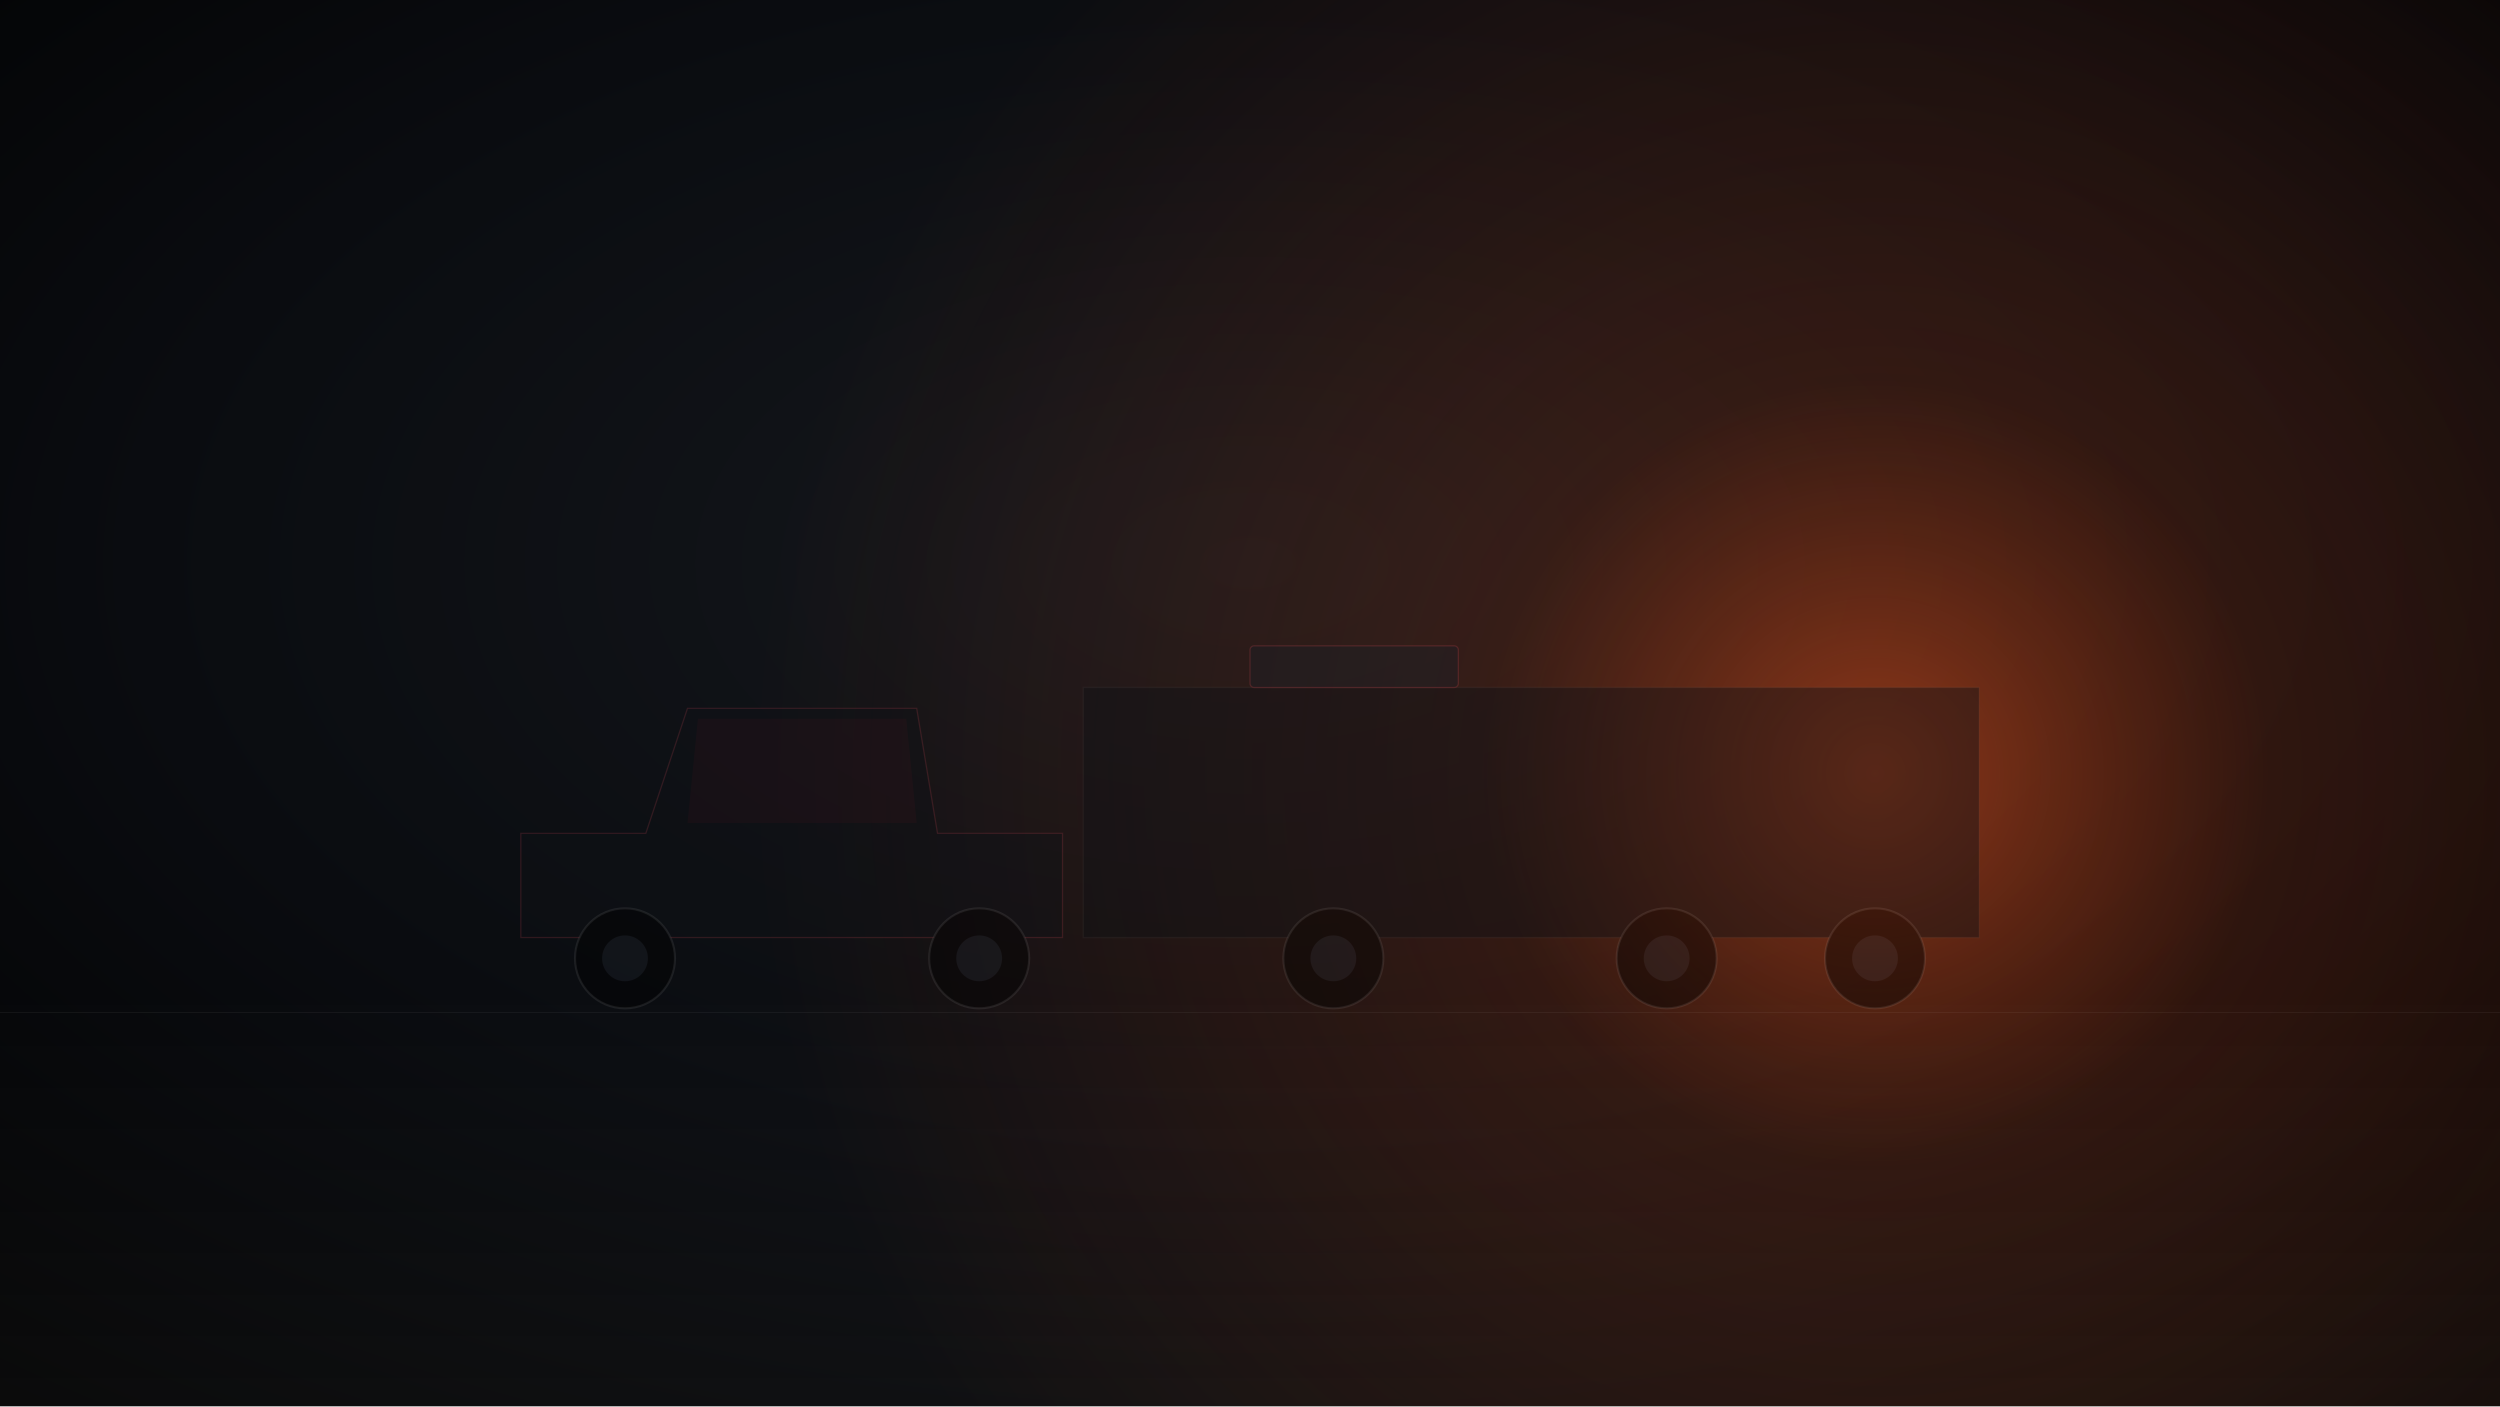
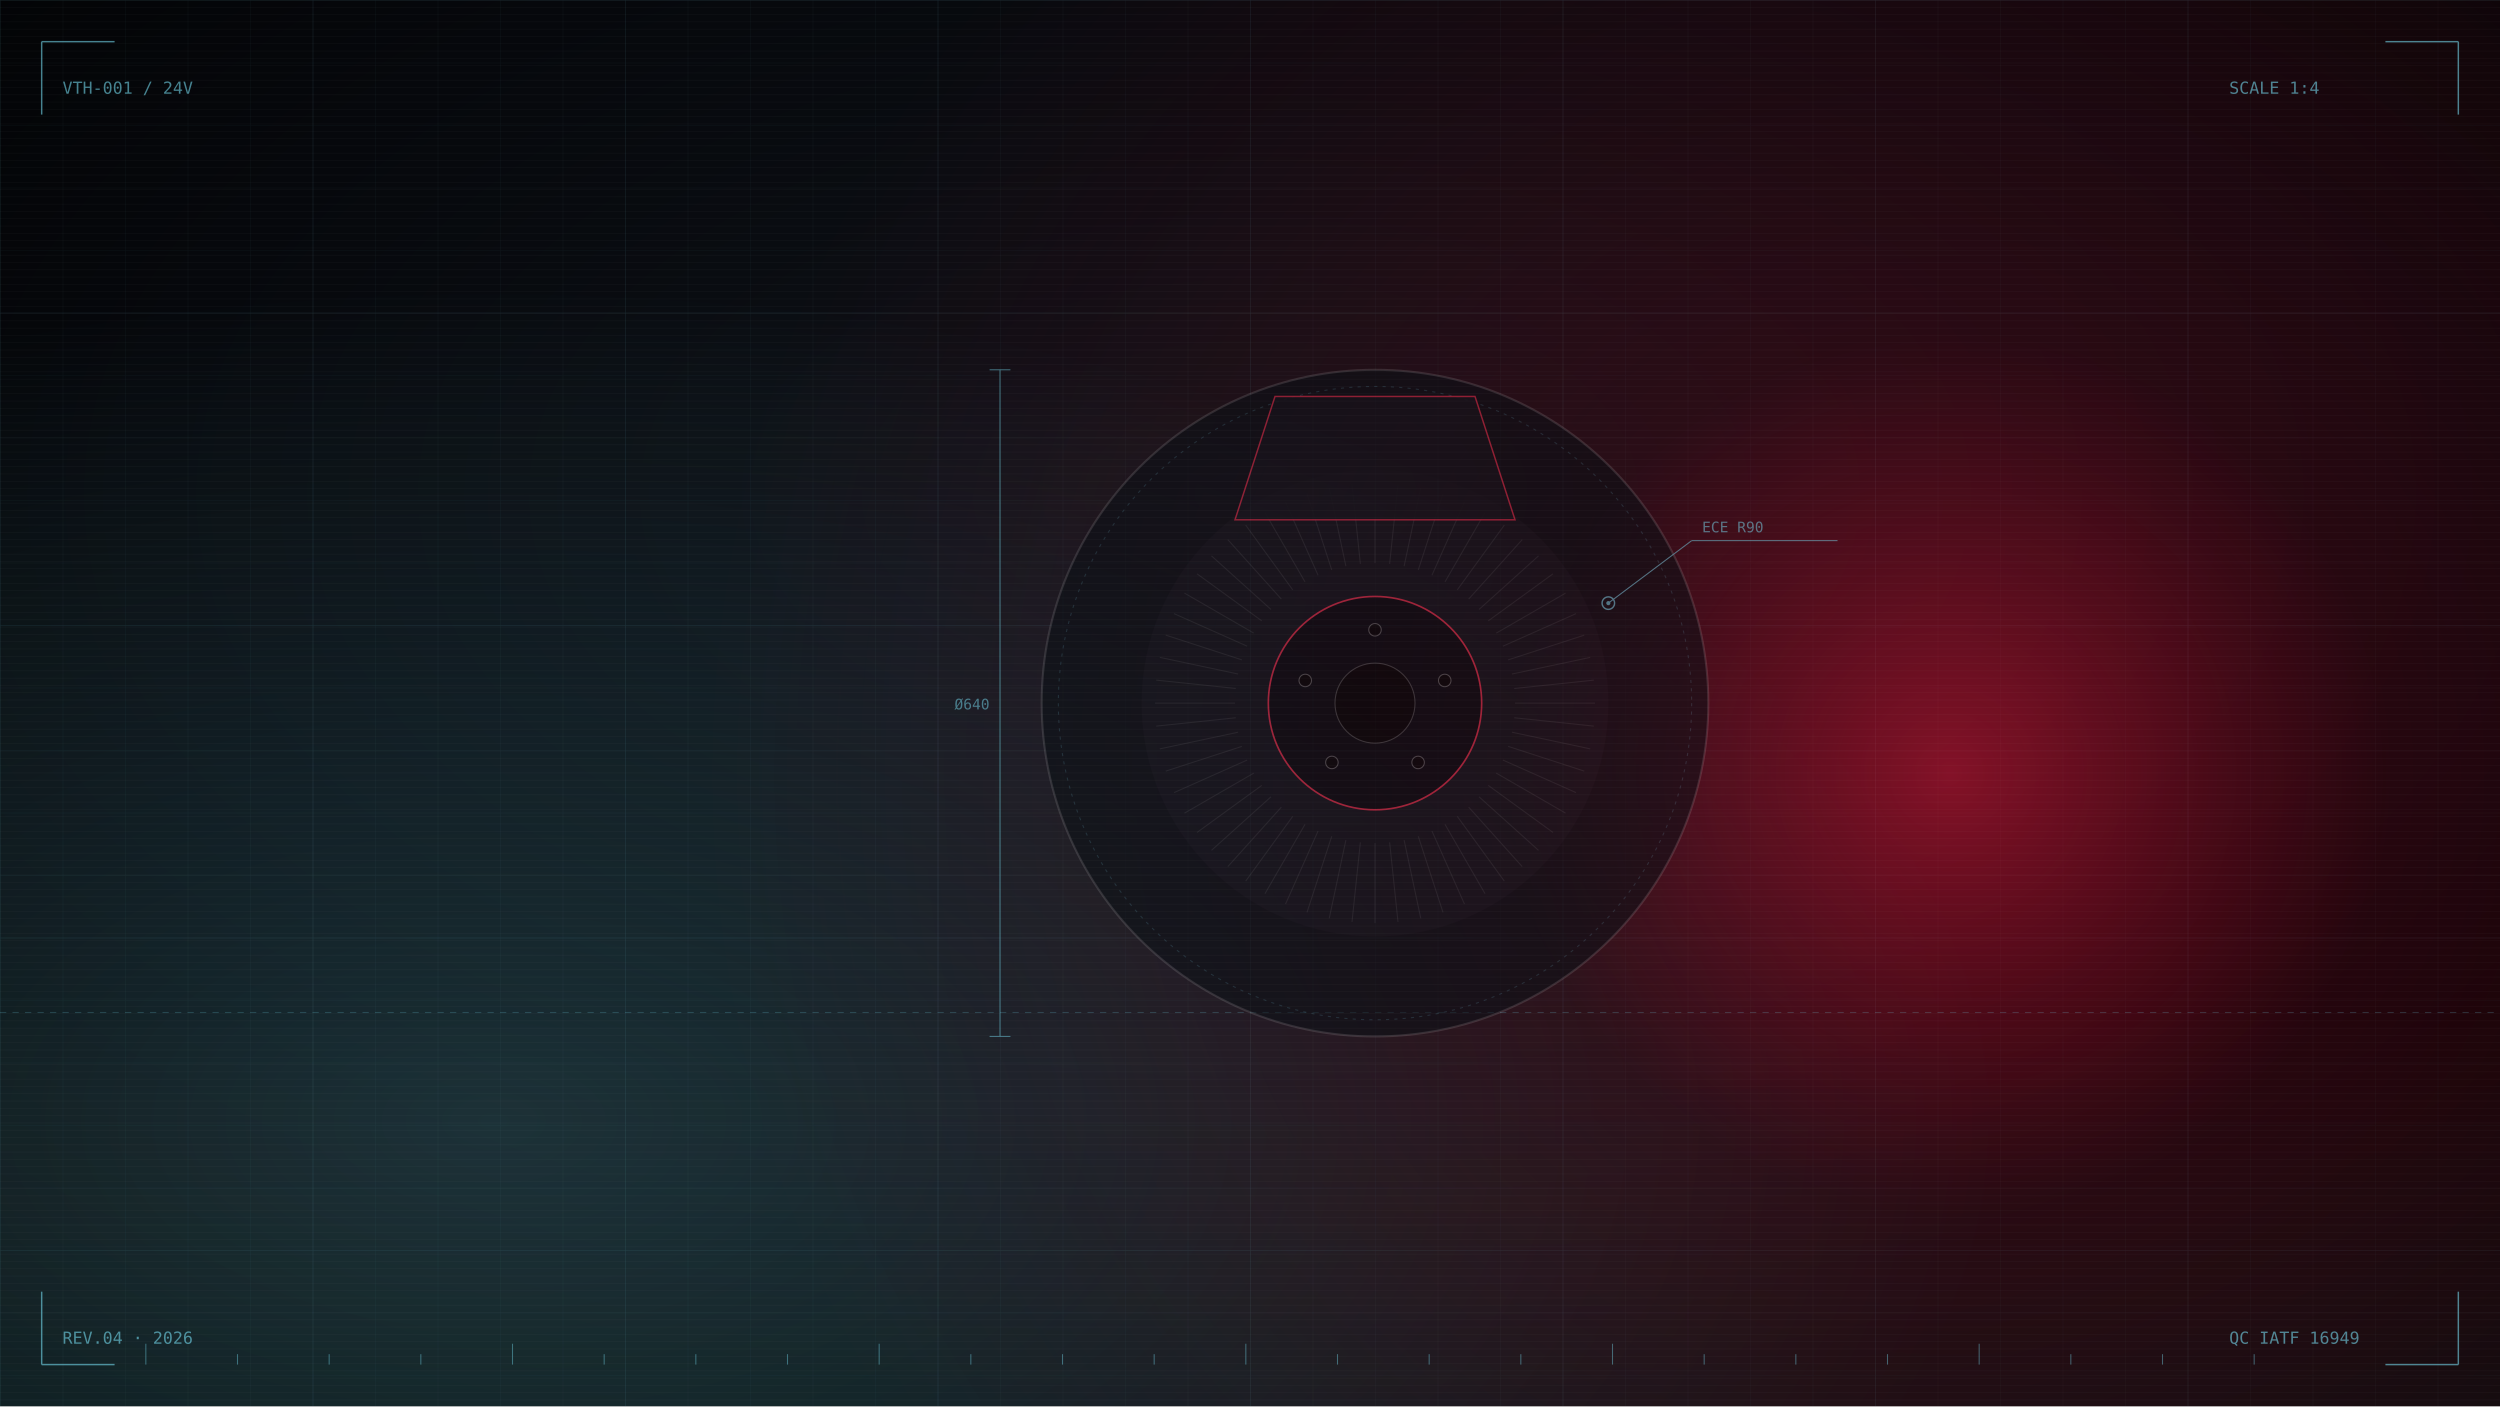
<svg xmlns="http://www.w3.org/2000/svg" viewBox="0 0 2400 1350" width="2400" height="1350" role="img" preserveAspectRatio="xMidYMid slice">
  <defs>
-     <radialGradient id="bgrad" cx="50%" cy="40%" r="80%">
-       <stop offset="0%" stop-color="#15181d" />
-       <stop offset="55%" stop-color="#0a0c10" />
+     <pattern id="grid" width="60" height="60" patternUnits="userSpaceOnUse">
+       <path d="M 60 0 L 0 0 0 60" fill="none" stroke="rgba(123,233,255,0.05)" stroke-width="1" />
+     </pattern>
+     <pattern id="gridMajor" width="300" height="300" patternUnits="userSpaceOnUse">
+       <path d="M 300 0 L 0 0 0 300" fill="none" stroke="rgba(123,233,255,0.08)" stroke-width="1" />
+     </pattern>
+     <radialGradient id="bgrad" cx="50%" cy="35%" r="80%">
+       <stop offset="0%" stop-color="#0e1218" />
+       <stop offset="55%" stop-color="#06080c" />
      <stop offset="100%" stop-color="#000" />
    </radialGradient>
-     <radialGradient id="glow" cx="1800" cy="742.5" r="1080" gradientUnits="userSpaceOnUse">
-       <stop offset="0%" stop-color="hsla(16, 95%, 55%, 0.55)" />
-       <stop offset="35%" stop-color="hsla(16, 90%, 45%, 0.18)" />
-       <stop offset="100%" stop-color="hsla(16, 90%, 45%, 0)" />
+     <radialGradient id="glow" cx="1872" cy="742.5" r="1200" gradientUnits="userSpaceOnUse">
+       <stop offset="0%" stop-color="hsla(350, 100%, 55%, 0.5)" />
+       <stop offset="35%" stop-color="hsla(350, 95%, 45%, 0.15)" />
+       <stop offset="100%" stop-color="hsla(350, 90%, 45%, 0)" />
+     </radialGradient>
+     <radialGradient id="cyanGlow" cx="20%" cy="80%" r="60%">
+       <stop offset="0%" stop-color="rgba(123,233,255,0.18)" />
+       <stop offset="100%" stop-color="rgba(123,233,255,0)" />
    </radialGradient>
    <linearGradient id="floor" x1="0" y1="0" x2="0" y2="1">
      <stop offset="0%" stop-color="rgba(255,255,255,0)" />
-       <stop offset="100%" stop-color="rgba(255,255,255,0.04)" />
+       <stop offset="100%" stop-color="rgba(123,233,255,0.05)" />
    </linearGradient>
    <filter id="soft">
-       <feGaussianBlur stdDeviation="2" />
+       <feGaussianBlur stdDeviation="3" />
+     </filter>
+     <filter id="bloom">
+       <feGaussianBlur stdDeviation="6" />
    </filter>
  </defs>
  <rect width="2400" height="1350" fill="url(#bgrad)" />
+   <rect width="2400" height="1350" fill="url(#grid)" />
+   <rect width="2400" height="1350" fill="url(#gridMajor)" />
+   <rect width="2400" height="1350" fill="url(#cyanGlow)" />
  <rect width="2400" height="1350" fill="url(#glow)" />
-   <rect y="945" width="2400" height="405" fill="url(#floor)" />
-   <g opacity="0.5">
-     <g transform="translate(500, 540)" opacity="0.85">
-       <path d="M0,260 L120,260 L160,140 L380,140 L400,260 L520,260 L520,360 L0,360 Z" fill="#0d1014" stroke="rgba(255,80,100,0.35)" stroke-width="1.2" />
-       <path d="M170,150 L370,150 L380,250 L160,250 Z" fill="rgba(200,16,46,0.12)" />
-       <rect x="540" y="120" width="860" height="240" fill="#0d1014" stroke="rgba(255,255,255,0.08)" stroke-width="1.2" />
-       <rect x="700" y="80" width="200" height="40" rx="4" fill="#1a1d24" stroke="rgba(255,80,100,0.4)" stroke-width="1.2" />
-       <circle cx="100" cy="380" r="48" fill="#000" stroke="rgba(255,255,255,0.18)" stroke-width="2" />
-       <circle cx="100" cy="380" r="22" fill="#1a1d24" />
-       <circle cx="440" cy="380" r="48" fill="#000" stroke="rgba(255,255,255,0.18)" stroke-width="2" />
-       <circle cx="440" cy="380" r="22" fill="#1a1d24" />
-       <circle cx="780" cy="380" r="48" fill="#000" stroke="rgba(255,255,255,0.18)" stroke-width="2" />
-       <circle cx="780" cy="380" r="22" fill="#1a1d24" />
-       <circle cx="1100" cy="380" r="48" fill="#000" stroke="rgba(255,255,255,0.18)" stroke-width="2" />
-       <circle cx="1100" cy="380" r="22" fill="#1a1d24" />
-       <circle cx="1300" cy="380" r="48" fill="#000" stroke="rgba(255,255,255,0.18)" stroke-width="2" />
-       <circle cx="1300" cy="380" r="22" fill="#1a1d24" />
+   <line x1="0" y1="972" x2="2400" y2="972" stroke="rgba(123,233,255,0.18)" stroke-width="1" stroke-dasharray="6 6" />
+   <rect y="972" width="2400" height="378" fill="url(#floor)" />
+   <g opacity="0.55">
+     <g transform="translate(1320,675)">
+       <circle r="320" fill="#0a0e14" stroke="rgba(255,255,255,0.22)" stroke-width="2" />
+       <circle r="304" fill="none" stroke="rgba(123,233,255,0.25)" stroke-dasharray="3 5" />
+       <circle r="224" fill="#10141b" />
+       <circle r="102.4" fill="#06080c" stroke="#ff3050" stroke-width="1.6" />
+       <circle r="38.4" fill="#000" stroke="rgba(255,255,255,0.3)" />
+       <line x1="134.4" y1="0" x2="211.2" y2="0" stroke="rgba(255,255,255,0.12)" />
+       <line x1="133.664" y1="14.049" x2="210.043" y2="22.076" stroke="rgba(255,255,255,0.12)" />
+       <line x1="131.463" y1="27.943" x2="206.585" y2="43.911" stroke="rgba(255,255,255,0.12)" />
+       <line x1="127.822" y1="41.532" x2="200.863" y2="65.264" stroke="rgba(255,255,255,0.12)" />
+       <line x1="122.781" y1="54.665" x2="192.941" y2="85.903" stroke="rgba(255,255,255,0.12)" />
+       <line x1="116.394" y1="67.2" x2="182.905" y2="105.6" stroke="rgba(255,255,255,0.12)" />
+       <line x1="108.732" y1="78.998" x2="170.864" y2="124.14" stroke="rgba(255,255,255,0.12)" />
+       <line x1="99.879" y1="89.931" x2="156.952" y2="141.32" stroke="rgba(255,255,255,0.12)" />
+       <line x1="89.931" y1="99.879" x2="141.32" y2="156.952" stroke="rgba(255,255,255,0.12)" />
+       <line x1="78.998" y1="108.732" x2="124.14" y2="170.864" stroke="rgba(255,255,255,0.12)" />
+       <line x1="67.2" y1="116.394" x2="105.6" y2="182.905" stroke="rgba(255,255,255,0.12)" />
+       <line x1="54.665" y1="122.781" x2="85.903" y2="192.941" stroke="rgba(255,255,255,0.12)" />
+       <line x1="41.532" y1="127.822" x2="65.264" y2="200.863" stroke="rgba(255,255,255,0.12)" />
+       <line x1="27.943" y1="131.463" x2="43.911" y2="206.585" stroke="rgba(255,255,255,0.12)" />
+       <line x1="14.049" y1="133.664" x2="22.076" y2="210.043" stroke="rgba(255,255,255,0.12)" />
+       <line x1="3.807242139219442e-14" y1="134.4" x2="5.982809075916266e-14" y2="211.2" stroke="rgba(255,255,255,0.12)" />
+       <line x1="-14.049" y1="133.664" x2="-22.076" y2="210.043" stroke="rgba(255,255,255,0.12)" />
+       <line x1="-27.943" y1="131.463" x2="-43.911" y2="206.585" stroke="rgba(255,255,255,0.12)" />
+       <line x1="-41.532" y1="127.822" x2="-65.264" y2="200.863" stroke="rgba(255,255,255,0.12)" />
+       <line x1="-54.665" y1="122.781" x2="-85.903" y2="192.941" stroke="rgba(255,255,255,0.12)" />
+       <line x1="-67.2" y1="116.394" x2="-105.6" y2="182.905" stroke="rgba(255,255,255,0.12)" />
+       <line x1="-78.998" y1="108.732" x2="-124.14" y2="170.864" stroke="rgba(255,255,255,0.12)" />
+       <line x1="-89.931" y1="99.879" x2="-141.32" y2="156.952" stroke="rgba(255,255,255,0.12)" />
+       <line x1="-99.879" y1="89.931" x2="-156.952" y2="141.32" stroke="rgba(255,255,255,0.12)" />
+       <line x1="-108.732" y1="78.998" x2="-170.864" y2="124.14" stroke="rgba(255,255,255,0.12)" />
+       <line x1="-116.394" y1="67.2" x2="-182.905" y2="105.6" stroke="rgba(255,255,255,0.12)" />
+       <line x1="-122.781" y1="54.665" x2="-192.941" y2="85.903" stroke="rgba(255,255,255,0.12)" />
+       <line x1="-127.822" y1="41.532" x2="-200.863" y2="65.264" stroke="rgba(255,255,255,0.12)" />
+       <line x1="-131.463" y1="27.943" x2="-206.585" y2="43.911" stroke="rgba(255,255,255,0.12)" />
+       <line x1="-133.664" y1="14.049" x2="-210.043" y2="22.076" stroke="rgba(255,255,255,0.12)" />
+       <line x1="-134.4" y1="7.614484278438884e-14" x2="-211.2" y2="1.1965618151832533e-13" stroke="rgba(255,255,255,0.12)" />
+       <line x1="-133.664" y1="-14.049" x2="-210.043" y2="-22.076" stroke="rgba(255,255,255,0.12)" />
+       <line x1="-131.463" y1="-27.943" x2="-206.585" y2="-43.911" stroke="rgba(255,255,255,0.12)" />
+       <line x1="-127.822" y1="-41.532" x2="-200.863" y2="-65.264" stroke="rgba(255,255,255,0.12)" />
+       <line x1="-122.781" y1="-54.665" x2="-192.941" y2="-85.903" stroke="rgba(255,255,255,0.12)" />
+       <line x1="-116.394" y1="-67.2" x2="-182.905" y2="-105.6" stroke="rgba(255,255,255,0.12)" />
+       <line x1="-108.732" y1="-78.998" x2="-170.864" y2="-124.14" stroke="rgba(255,255,255,0.12)" />
+       <line x1="-99.879" y1="-89.931" x2="-156.952" y2="-141.32" stroke="rgba(255,255,255,0.12)" />
+       <line x1="-89.931" y1="-99.879" x2="-141.32" y2="-156.952" stroke="rgba(255,255,255,0.12)" />
+       <line x1="-78.998" y1="-108.732" x2="-124.14" y2="-170.864" stroke="rgba(255,255,255,0.12)" />
+       <line x1="-67.2" y1="-116.394" x2="-105.6" y2="-182.905" stroke="rgba(255,255,255,0.12)" />
+       <line x1="-54.665" y1="-122.781" x2="-85.903" y2="-192.941" stroke="rgba(255,255,255,0.12)" />
+       <line x1="-41.532" y1="-127.822" x2="-65.264" y2="-200.863" stroke="rgba(255,255,255,0.12)" />
+       <line x1="-27.943" y1="-131.463" x2="-43.911" y2="-206.585" stroke="rgba(255,255,255,0.12)" />
+       <line x1="-14.049" y1="-133.664" x2="-22.076" y2="-210.043" stroke="rgba(255,255,255,0.12)" />
+       <line x1="-2.4688879470810638e-14" y1="-134.4" x2="-3.8796810596988144e-14" y2="-211.2" stroke="rgba(255,255,255,0.12)" />
+       <line x1="14.049" y1="-133.664" x2="22.076" y2="-210.043" stroke="rgba(255,255,255,0.12)" />
+       <line x1="27.943" y1="-131.463" x2="43.911" y2="-206.585" stroke="rgba(255,255,255,0.12)" />
+       <line x1="41.532" y1="-127.822" x2="65.264" y2="-200.863" stroke="rgba(255,255,255,0.12)" />
+       <line x1="54.665" y1="-122.781" x2="85.903" y2="-192.941" stroke="rgba(255,255,255,0.12)" />
+       <line x1="67.2" y1="-116.394" x2="105.6" y2="-182.905" stroke="rgba(255,255,255,0.12)" />
+       <line x1="78.998" y1="-108.732" x2="124.14" y2="-170.864" stroke="rgba(255,255,255,0.12)" />
+       <line x1="89.931" y1="-99.879" x2="141.32" y2="-156.952" stroke="rgba(255,255,255,0.12)" />
+       <line x1="99.879" y1="-89.931" x2="156.952" y2="-141.32" stroke="rgba(255,255,255,0.12)" />
+       <line x1="108.732" y1="-78.998" x2="170.864" y2="-124.14" stroke="rgba(255,255,255,0.12)" />
+       <line x1="116.394" y1="-67.2" x2="182.905" y2="-105.6" stroke="rgba(255,255,255,0.12)" />
+       <line x1="122.781" y1="-54.665" x2="192.941" y2="-85.903" stroke="rgba(255,255,255,0.12)" />
+       <line x1="127.822" y1="-41.532" x2="200.863" y2="-65.264" stroke="rgba(255,255,255,0.12)" />
+       <line x1="131.463" y1="-27.943" x2="206.585" y2="-43.911" stroke="rgba(255,255,255,0.12)" />
+       <line x1="133.664" y1="-14.049" x2="210.043" y2="-22.076" stroke="rgba(255,255,255,0.12)" />
+       <circle cx="4.310756732998683e-15" cy="-70.4" r="6" fill="#000" stroke="rgba(255,255,255,0.4)" />
+       <circle cx="66.954" cy="-21.755" r="6" fill="#000" stroke="rgba(255,255,255,0.4)" />
+       <circle cx="41.38" cy="56.955" r="6" fill="#000" stroke="rgba(255,255,255,0.4)" />
+       <circle cx="-41.38" cy="56.955" r="6" fill="#000" stroke="rgba(255,255,255,0.4)" />
+       <circle cx="-66.954" cy="-21.755" r="6" fill="#000" stroke="rgba(255,255,255,0.4)" />
+       <path d="M-96,-294.4 L96,-294.4 L134.4,-176 L-134.4,-176 Z" fill="#10141b" stroke="#ff3050" stroke-width="1.4" opacity="0.9" />
+       <g stroke="#7be9ff" opacity="0.8" stroke-width="1" fill="none">
+         <line x1="-360" y1="-320" x2="-360" y2="320" />
+         <line x1="-370" y1="-320" x2="-350" y2="-320" />
+         <line x1="-370" y1="320" x2="-350" y2="320" />
+       </g>
+       <text x="-370" y="6" font-family="ui-monospace,monospace" font-size="14" fill="#7be9ff" opacity="0.85" text-anchor="end">Ø640</text>
+       <g opacity="0.85">
+         <circle cx="224" cy="-96" r="6" fill="none" stroke="#7be9ff" stroke-width="1.4" />
+         <circle cx="224" cy="-96" r="2" fill="#7be9ff" />
+         <line x1="224" y1="-96" x2="304" y2="-156" stroke="#7be9ff" stroke-width="1" />
+         <line x1="304" y1="-156" x2="444" y2="-156" stroke="#7be9ff" stroke-width="1" />
+         <text x="314" y="-164" font-family="ui-monospace,monospace" font-size="14" fill="#7be9ff">ECE R90</text>
+       </g>
    </g>
  </g>
-   <line x1="0" y1="972" x2="2400" y2="972" stroke="rgba(255,255,255,0.05)" stroke-width="1" />
+   <g opacity="0.04">
+     <line x1="0" y1="0" x2="2400" y2="0" stroke="#fff" stroke-width="0.5" />
+     <line x1="0" y1="7" x2="2400" y2="7" stroke="#fff" stroke-width="0.5" />
+     <line x1="0" y1="14" x2="2400" y2="14" stroke="#fff" stroke-width="0.5" />
+     <line x1="0" y1="21" x2="2400" y2="21" stroke="#fff" stroke-width="0.5" />
+     <line x1="0" y1="28" x2="2400" y2="28" stroke="#fff" stroke-width="0.5" />
+     <line x1="0" y1="35" x2="2400" y2="35" stroke="#fff" stroke-width="0.5" />
+     <line x1="0" y1="42" x2="2400" y2="42" stroke="#fff" stroke-width="0.5" />
+     <line x1="0" y1="49" x2="2400" y2="49" stroke="#fff" stroke-width="0.5" />
+     <line x1="0" y1="56" x2="2400" y2="56" stroke="#fff" stroke-width="0.5" />
+     <line x1="0" y1="63" x2="2400" y2="63" stroke="#fff" stroke-width="0.5" />
+     <line x1="0" y1="70" x2="2400" y2="70" stroke="#fff" stroke-width="0.5" />
+     <line x1="0" y1="77" x2="2400" y2="77" stroke="#fff" stroke-width="0.5" />
+     <line x1="0" y1="84" x2="2400" y2="84" stroke="#fff" stroke-width="0.5" />
+     <line x1="0" y1="91" x2="2400" y2="91" stroke="#fff" stroke-width="0.5" />
+     <line x1="0" y1="98" x2="2400" y2="98" stroke="#fff" stroke-width="0.5" />
+     <line x1="0" y1="105" x2="2400" y2="105" stroke="#fff" stroke-width="0.5" />
+     <line x1="0" y1="112" x2="2400" y2="112" stroke="#fff" stroke-width="0.5" />
+     <line x1="0" y1="119" x2="2400" y2="119" stroke="#fff" stroke-width="0.5" />
+     <line x1="0" y1="126" x2="2400" y2="126" stroke="#fff" stroke-width="0.5" />
+     <line x1="0" y1="133" x2="2400" y2="133" stroke="#fff" stroke-width="0.5" />
+     <line x1="0" y1="140" x2="2400" y2="140" stroke="#fff" stroke-width="0.5" />
+     <line x1="0" y1="147" x2="2400" y2="147" stroke="#fff" stroke-width="0.5" />
+     <line x1="0" y1="154" x2="2400" y2="154" stroke="#fff" stroke-width="0.5" />
+     <line x1="0" y1="161" x2="2400" y2="161" stroke="#fff" stroke-width="0.5" />
+     <line x1="0" y1="168" x2="2400" y2="168" stroke="#fff" stroke-width="0.5" />
+     <line x1="0" y1="175" x2="2400" y2="175" stroke="#fff" stroke-width="0.5" />
+     <line x1="0" y1="182" x2="2400" y2="182" stroke="#fff" stroke-width="0.5" />
+     <line x1="0" y1="189" x2="2400" y2="189" stroke="#fff" stroke-width="0.5" />
+     <line x1="0" y1="196" x2="2400" y2="196" stroke="#fff" stroke-width="0.5" />
+     <line x1="0" y1="203" x2="2400" y2="203" stroke="#fff" stroke-width="0.5" />
+     <line x1="0" y1="210" x2="2400" y2="210" stroke="#fff" stroke-width="0.5" />
+     <line x1="0" y1="217" x2="2400" y2="217" stroke="#fff" stroke-width="0.5" />
+     <line x1="0" y1="224" x2="2400" y2="224" stroke="#fff" stroke-width="0.5" />
+     <line x1="0" y1="231" x2="2400" y2="231" stroke="#fff" stroke-width="0.5" />
+     <line x1="0" y1="238" x2="2400" y2="238" stroke="#fff" stroke-width="0.5" />
+     <line x1="0" y1="245" x2="2400" y2="245" stroke="#fff" stroke-width="0.5" />
+     <line x1="0" y1="252" x2="2400" y2="252" stroke="#fff" stroke-width="0.5" />
+     <line x1="0" y1="259" x2="2400" y2="259" stroke="#fff" stroke-width="0.5" />
+     <line x1="0" y1="266" x2="2400" y2="266" stroke="#fff" stroke-width="0.5" />
+     <line x1="0" y1="273" x2="2400" y2="273" stroke="#fff" stroke-width="0.5" />
+     <line x1="0" y1="280" x2="2400" y2="280" stroke="#fff" stroke-width="0.5" />
+     <line x1="0" y1="287" x2="2400" y2="287" stroke="#fff" stroke-width="0.5" />
+     <line x1="0" y1="294" x2="2400" y2="294" stroke="#fff" stroke-width="0.5" />
+     <line x1="0" y1="301" x2="2400" y2="301" stroke="#fff" stroke-width="0.5" />
+     <line x1="0" y1="308" x2="2400" y2="308" stroke="#fff" stroke-width="0.5" />
+     <line x1="0" y1="315" x2="2400" y2="315" stroke="#fff" stroke-width="0.5" />
+     <line x1="0" y1="322" x2="2400" y2="322" stroke="#fff" stroke-width="0.5" />
+     <line x1="0" y1="329" x2="2400" y2="329" stroke="#fff" stroke-width="0.5" />
+     <line x1="0" y1="336" x2="2400" y2="336" stroke="#fff" stroke-width="0.5" />
+     <line x1="0" y1="343" x2="2400" y2="343" stroke="#fff" stroke-width="0.5" />
+     <line x1="0" y1="350" x2="2400" y2="350" stroke="#fff" stroke-width="0.5" />
+     <line x1="0" y1="357" x2="2400" y2="357" stroke="#fff" stroke-width="0.5" />
+     <line x1="0" y1="364" x2="2400" y2="364" stroke="#fff" stroke-width="0.5" />
+     <line x1="0" y1="371" x2="2400" y2="371" stroke="#fff" stroke-width="0.5" />
+     <line x1="0" y1="378" x2="2400" y2="378" stroke="#fff" stroke-width="0.5" />
+     <line x1="0" y1="385" x2="2400" y2="385" stroke="#fff" stroke-width="0.5" />
+     <line x1="0" y1="392" x2="2400" y2="392" stroke="#fff" stroke-width="0.5" />
+     <line x1="0" y1="399" x2="2400" y2="399" stroke="#fff" stroke-width="0.5" />
+     <line x1="0" y1="406" x2="2400" y2="406" stroke="#fff" stroke-width="0.5" />
+     <line x1="0" y1="413" x2="2400" y2="413" stroke="#fff" stroke-width="0.5" />
+     <line x1="0" y1="420" x2="2400" y2="420" stroke="#fff" stroke-width="0.5" />
+     <line x1="0" y1="427" x2="2400" y2="427" stroke="#fff" stroke-width="0.5" />
+     <line x1="0" y1="434" x2="2400" y2="434" stroke="#fff" stroke-width="0.5" />
+     <line x1="0" y1="441" x2="2400" y2="441" stroke="#fff" stroke-width="0.5" />
+     <line x1="0" y1="448" x2="2400" y2="448" stroke="#fff" stroke-width="0.5" />
+     <line x1="0" y1="455" x2="2400" y2="455" stroke="#fff" stroke-width="0.5" />
+     <line x1="0" y1="462" x2="2400" y2="462" stroke="#fff" stroke-width="0.5" />
+     <line x1="0" y1="469" x2="2400" y2="469" stroke="#fff" stroke-width="0.5" />
+     <line x1="0" y1="476" x2="2400" y2="476" stroke="#fff" stroke-width="0.5" />
+     <line x1="0" y1="483" x2="2400" y2="483" stroke="#fff" stroke-width="0.5" />
+     <line x1="0" y1="490" x2="2400" y2="490" stroke="#fff" stroke-width="0.5" />
+     <line x1="0" y1="497" x2="2400" y2="497" stroke="#fff" stroke-width="0.5" />
+     <line x1="0" y1="504" x2="2400" y2="504" stroke="#fff" stroke-width="0.5" />
+     <line x1="0" y1="511" x2="2400" y2="511" stroke="#fff" stroke-width="0.5" />
+     <line x1="0" y1="518" x2="2400" y2="518" stroke="#fff" stroke-width="0.5" />
+     <line x1="0" y1="525" x2="2400" y2="525" stroke="#fff" stroke-width="0.5" />
+     <line x1="0" y1="532" x2="2400" y2="532" stroke="#fff" stroke-width="0.5" />
+     <line x1="0" y1="539" x2="2400" y2="539" stroke="#fff" stroke-width="0.5" />
+     <line x1="0" y1="546" x2="2400" y2="546" stroke="#fff" stroke-width="0.5" />
+     <line x1="0" y1="553" x2="2400" y2="553" stroke="#fff" stroke-width="0.5" />
+     <line x1="0" y1="560" x2="2400" y2="560" stroke="#fff" stroke-width="0.5" />
+     <line x1="0" y1="567" x2="2400" y2="567" stroke="#fff" stroke-width="0.5" />
+     <line x1="0" y1="574" x2="2400" y2="574" stroke="#fff" stroke-width="0.5" />
+     <line x1="0" y1="581" x2="2400" y2="581" stroke="#fff" stroke-width="0.5" />
+     <line x1="0" y1="588" x2="2400" y2="588" stroke="#fff" stroke-width="0.5" />
+     <line x1="0" y1="595" x2="2400" y2="595" stroke="#fff" stroke-width="0.5" />
+     <line x1="0" y1="602" x2="2400" y2="602" stroke="#fff" stroke-width="0.5" />
+     <line x1="0" y1="609" x2="2400" y2="609" stroke="#fff" stroke-width="0.5" />
+     <line x1="0" y1="616" x2="2400" y2="616" stroke="#fff" stroke-width="0.5" />
+     <line x1="0" y1="623" x2="2400" y2="623" stroke="#fff" stroke-width="0.5" />
+     <line x1="0" y1="630" x2="2400" y2="630" stroke="#fff" stroke-width="0.5" />
+     <line x1="0" y1="637" x2="2400" y2="637" stroke="#fff" stroke-width="0.5" />
+     <line x1="0" y1="644" x2="2400" y2="644" stroke="#fff" stroke-width="0.5" />
+     <line x1="0" y1="651" x2="2400" y2="651" stroke="#fff" stroke-width="0.5" />
+     <line x1="0" y1="658" x2="2400" y2="658" stroke="#fff" stroke-width="0.5" />
+     <line x1="0" y1="665" x2="2400" y2="665" stroke="#fff" stroke-width="0.5" />
+     <line x1="0" y1="672" x2="2400" y2="672" stroke="#fff" stroke-width="0.5" />
+     <line x1="0" y1="679" x2="2400" y2="679" stroke="#fff" stroke-width="0.5" />
+     <line x1="0" y1="686" x2="2400" y2="686" stroke="#fff" stroke-width="0.5" />
+     <line x1="0" y1="693" x2="2400" y2="693" stroke="#fff" stroke-width="0.5" />
+     <line x1="0" y1="700" x2="2400" y2="700" stroke="#fff" stroke-width="0.5" />
+     <line x1="0" y1="707" x2="2400" y2="707" stroke="#fff" stroke-width="0.5" />
+     <line x1="0" y1="714" x2="2400" y2="714" stroke="#fff" stroke-width="0.5" />
+     <line x1="0" y1="721" x2="2400" y2="721" stroke="#fff" stroke-width="0.5" />
+     <line x1="0" y1="728" x2="2400" y2="728" stroke="#fff" stroke-width="0.5" />
+     <line x1="0" y1="735" x2="2400" y2="735" stroke="#fff" stroke-width="0.5" />
+     <line x1="0" y1="742" x2="2400" y2="742" stroke="#fff" stroke-width="0.5" />
+     <line x1="0" y1="749" x2="2400" y2="749" stroke="#fff" stroke-width="0.5" />
+     <line x1="0" y1="756" x2="2400" y2="756" stroke="#fff" stroke-width="0.5" />
+     <line x1="0" y1="763" x2="2400" y2="763" stroke="#fff" stroke-width="0.5" />
+     <line x1="0" y1="770" x2="2400" y2="770" stroke="#fff" stroke-width="0.5" />
+     <line x1="0" y1="777" x2="2400" y2="777" stroke="#fff" stroke-width="0.5" />
+     <line x1="0" y1="784" x2="2400" y2="784" stroke="#fff" stroke-width="0.5" />
+     <line x1="0" y1="791" x2="2400" y2="791" stroke="#fff" stroke-width="0.5" />
+     <line x1="0" y1="798" x2="2400" y2="798" stroke="#fff" stroke-width="0.5" />
+     <line x1="0" y1="805" x2="2400" y2="805" stroke="#fff" stroke-width="0.5" />
+     <line x1="0" y1="812" x2="2400" y2="812" stroke="#fff" stroke-width="0.5" />
+     <line x1="0" y1="819" x2="2400" y2="819" stroke="#fff" stroke-width="0.5" />
+     <line x1="0" y1="826" x2="2400" y2="826" stroke="#fff" stroke-width="0.5" />
+     <line x1="0" y1="833" x2="2400" y2="833" stroke="#fff" stroke-width="0.5" />
+     <line x1="0" y1="840" x2="2400" y2="840" stroke="#fff" stroke-width="0.5" />
+     <line x1="0" y1="847" x2="2400" y2="847" stroke="#fff" stroke-width="0.5" />
+     <line x1="0" y1="854" x2="2400" y2="854" stroke="#fff" stroke-width="0.5" />
+     <line x1="0" y1="861" x2="2400" y2="861" stroke="#fff" stroke-width="0.5" />
+     <line x1="0" y1="868" x2="2400" y2="868" stroke="#fff" stroke-width="0.5" />
+     <line x1="0" y1="875" x2="2400" y2="875" stroke="#fff" stroke-width="0.5" />
+     <line x1="0" y1="882" x2="2400" y2="882" stroke="#fff" stroke-width="0.5" />
+     <line x1="0" y1="889" x2="2400" y2="889" stroke="#fff" stroke-width="0.5" />
+     <line x1="0" y1="896" x2="2400" y2="896" stroke="#fff" stroke-width="0.5" />
+     <line x1="0" y1="903" x2="2400" y2="903" stroke="#fff" stroke-width="0.5" />
+     <line x1="0" y1="910" x2="2400" y2="910" stroke="#fff" stroke-width="0.5" />
+     <line x1="0" y1="917" x2="2400" y2="917" stroke="#fff" stroke-width="0.5" />
+     <line x1="0" y1="924" x2="2400" y2="924" stroke="#fff" stroke-width="0.5" />
+     <line x1="0" y1="931" x2="2400" y2="931" stroke="#fff" stroke-width="0.5" />
+     <line x1="0" y1="938" x2="2400" y2="938" stroke="#fff" stroke-width="0.5" />
+     <line x1="0" y1="945" x2="2400" y2="945" stroke="#fff" stroke-width="0.5" />
+     <line x1="0" y1="952" x2="2400" y2="952" stroke="#fff" stroke-width="0.5" />
+     <line x1="0" y1="959" x2="2400" y2="959" stroke="#fff" stroke-width="0.5" />
+     <line x1="0" y1="966" x2="2400" y2="966" stroke="#fff" stroke-width="0.5" />
+     <line x1="0" y1="973" x2="2400" y2="973" stroke="#fff" stroke-width="0.5" />
+     <line x1="0" y1="980" x2="2400" y2="980" stroke="#fff" stroke-width="0.5" />
+     <line x1="0" y1="987" x2="2400" y2="987" stroke="#fff" stroke-width="0.5" />
+     <line x1="0" y1="994" x2="2400" y2="994" stroke="#fff" stroke-width="0.5" />
+     <line x1="0" y1="1001" x2="2400" y2="1001" stroke="#fff" stroke-width="0.5" />
+     <line x1="0" y1="1008" x2="2400" y2="1008" stroke="#fff" stroke-width="0.5" />
+     <line x1="0" y1="1015" x2="2400" y2="1015" stroke="#fff" stroke-width="0.5" />
+     <line x1="0" y1="1022" x2="2400" y2="1022" stroke="#fff" stroke-width="0.5" />
+     <line x1="0" y1="1029" x2="2400" y2="1029" stroke="#fff" stroke-width="0.5" />
+     <line x1="0" y1="1036" x2="2400" y2="1036" stroke="#fff" stroke-width="0.5" />
+     <line x1="0" y1="1043" x2="2400" y2="1043" stroke="#fff" stroke-width="0.5" />
+     <line x1="0" y1="1050" x2="2400" y2="1050" stroke="#fff" stroke-width="0.5" />
+     <line x1="0" y1="1057" x2="2400" y2="1057" stroke="#fff" stroke-width="0.5" />
+     <line x1="0" y1="1064" x2="2400" y2="1064" stroke="#fff" stroke-width="0.5" />
+     <line x1="0" y1="1071" x2="2400" y2="1071" stroke="#fff" stroke-width="0.5" />
+     <line x1="0" y1="1078" x2="2400" y2="1078" stroke="#fff" stroke-width="0.5" />
+     <line x1="0" y1="1085" x2="2400" y2="1085" stroke="#fff" stroke-width="0.5" />
+     <line x1="0" y1="1092" x2="2400" y2="1092" stroke="#fff" stroke-width="0.5" />
+     <line x1="0" y1="1099" x2="2400" y2="1099" stroke="#fff" stroke-width="0.5" />
+     <line x1="0" y1="1106" x2="2400" y2="1106" stroke="#fff" stroke-width="0.5" />
+     <line x1="0" y1="1113" x2="2400" y2="1113" stroke="#fff" stroke-width="0.5" />
+     <line x1="0" y1="1120" x2="2400" y2="1120" stroke="#fff" stroke-width="0.5" />
+     <line x1="0" y1="1127" x2="2400" y2="1127" stroke="#fff" stroke-width="0.5" />
+     <line x1="0" y1="1134" x2="2400" y2="1134" stroke="#fff" stroke-width="0.5" />
+     <line x1="0" y1="1141" x2="2400" y2="1141" stroke="#fff" stroke-width="0.5" />
+     <line x1="0" y1="1148" x2="2400" y2="1148" stroke="#fff" stroke-width="0.5" />
+     <line x1="0" y1="1155" x2="2400" y2="1155" stroke="#fff" stroke-width="0.5" />
+     <line x1="0" y1="1162" x2="2400" y2="1162" stroke="#fff" stroke-width="0.5" />
+     <line x1="0" y1="1169" x2="2400" y2="1169" stroke="#fff" stroke-width="0.5" />
+     <line x1="0" y1="1176" x2="2400" y2="1176" stroke="#fff" stroke-width="0.5" />
+     <line x1="0" y1="1183" x2="2400" y2="1183" stroke="#fff" stroke-width="0.5" />
+     <line x1="0" y1="1190" x2="2400" y2="1190" stroke="#fff" stroke-width="0.5" />
+     <line x1="0" y1="1197" x2="2400" y2="1197" stroke="#fff" stroke-width="0.5" />
+     <line x1="0" y1="1204" x2="2400" y2="1204" stroke="#fff" stroke-width="0.5" />
+     <line x1="0" y1="1211" x2="2400" y2="1211" stroke="#fff" stroke-width="0.5" />
+     <line x1="0" y1="1218" x2="2400" y2="1218" stroke="#fff" stroke-width="0.5" />
+     <line x1="0" y1="1225" x2="2400" y2="1225" stroke="#fff" stroke-width="0.5" />
+     <line x1="0" y1="1232" x2="2400" y2="1232" stroke="#fff" stroke-width="0.5" />
+     <line x1="0" y1="1239" x2="2400" y2="1239" stroke="#fff" stroke-width="0.5" />
+     <line x1="0" y1="1246" x2="2400" y2="1246" stroke="#fff" stroke-width="0.5" />
+     <line x1="0" y1="1253" x2="2400" y2="1253" stroke="#fff" stroke-width="0.5" />
+     <line x1="0" y1="1260" x2="2400" y2="1260" stroke="#fff" stroke-width="0.5" />
+     <line x1="0" y1="1267" x2="2400" y2="1267" stroke="#fff" stroke-width="0.5" />
+     <line x1="0" y1="1274" x2="2400" y2="1274" stroke="#fff" stroke-width="0.5" />
+     <line x1="0" y1="1281" x2="2400" y2="1281" stroke="#fff" stroke-width="0.5" />
+     <line x1="0" y1="1288" x2="2400" y2="1288" stroke="#fff" stroke-width="0.5" />
+     <line x1="0" y1="1295" x2="2400" y2="1295" stroke="#fff" stroke-width="0.5" />
+     <line x1="0" y1="1302" x2="2400" y2="1302" stroke="#fff" stroke-width="0.5" />
+     <line x1="0" y1="1309" x2="2400" y2="1309" stroke="#fff" stroke-width="0.5" />
+     <line x1="0" y1="1316" x2="2400" y2="1316" stroke="#fff" stroke-width="0.5" />
+     <line x1="0" y1="1323" x2="2400" y2="1323" stroke="#fff" stroke-width="0.5" />
+     <line x1="0" y1="1330" x2="2400" y2="1330" stroke="#fff" stroke-width="0.5" />
+     <line x1="0" y1="1337" x2="2400" y2="1337" stroke="#fff" stroke-width="0.5" />
+     <line x1="0" y1="1344" x2="2400" y2="1344" stroke="#fff" stroke-width="0.5" />
+     <line x1="0" y1="1351" x2="2400" y2="1351" stroke="#fff" stroke-width="0.5" />
+     <line x1="0" y1="1358" x2="2400" y2="1358" stroke="#fff" stroke-width="0.5" />
+     <line x1="0" y1="1365" x2="2400" y2="1365" stroke="#fff" stroke-width="0.5" />
+     <line x1="0" y1="1372" x2="2400" y2="1372" stroke="#fff" stroke-width="0.5" />
+     <line x1="0" y1="1379" x2="2400" y2="1379" stroke="#fff" stroke-width="0.5" />
+     <line x1="0" y1="1386" x2="2400" y2="1386" stroke="#fff" stroke-width="0.5" />
+     <line x1="0" y1="1393" x2="2400" y2="1393" stroke="#fff" stroke-width="0.5" />
+   </g>
+   <g opacity="0.55" font-family="ui-monospace, SFMono-Regular, Menlo, monospace" font-size="16" fill="#7be9ff">
+     <g stroke="#7be9ff" stroke-width="1.4" fill="none">
+       <path d="M40,40 L40,110 M40,40 L110,40" />
+       <path d="M2360,40 L2360,110 M2360,40 L2290,40" />
+       <path d="M40,1310 L40,1240 M40,1310 L110,1310" />
+       <path d="M2360,1310 L2360,1240 M2360,1310 L2290,1310" />
+     </g>
+     <text x="60" y="90">VTH-001 / 24V</text>
+     <text x="2140" y="90">SCALE 1:4</text>
+     <text x="60" y="1290">REV.04 · 2026</text>
+     <text x="2140" y="1290">QC IATF 16949</text>
+     <g stroke="#7be9ff" stroke-width="1" opacity="0.7">
+       <line x1="140" y1="1310" x2="140" y2="1290" />
+       <line x1="228" y1="1310" x2="228" y2="1300" />
+       <line x1="316" y1="1310" x2="316" y2="1300" />
+       <line x1="404" y1="1310" x2="404" y2="1300" />
+       <line x1="492" y1="1310" x2="492" y2="1290" />
+       <line x1="580" y1="1310" x2="580" y2="1300" />
+       <line x1="668" y1="1310" x2="668" y2="1300" />
+       <line x1="756" y1="1310" x2="756" y2="1300" />
+       <line x1="844" y1="1310" x2="844" y2="1290" />
+       <line x1="932" y1="1310" x2="932" y2="1300" />
+       <line x1="1020" y1="1310" x2="1020" y2="1300" />
+       <line x1="1108" y1="1310" x2="1108" y2="1300" />
+       <line x1="1196" y1="1310" x2="1196" y2="1290" />
+       <line x1="1284" y1="1310" x2="1284" y2="1300" />
+       <line x1="1372" y1="1310" x2="1372" y2="1300" />
+       <line x1="1460" y1="1310" x2="1460" y2="1300" />
+       <line x1="1548" y1="1310" x2="1548" y2="1290" />
+       <line x1="1636" y1="1310" x2="1636" y2="1300" />
+       <line x1="1724" y1="1310" x2="1724" y2="1300" />
+       <line x1="1812" y1="1310" x2="1812" y2="1300" />
+       <line x1="1900" y1="1310" x2="1900" y2="1290" />
+       <line x1="1988" y1="1310" x2="1988" y2="1300" />
+       <line x1="2076" y1="1310" x2="2076" y2="1300" />
+       <line x1="2164" y1="1310" x2="2164" y2="1300" />
+     </g>
+   </g>
</svg>
